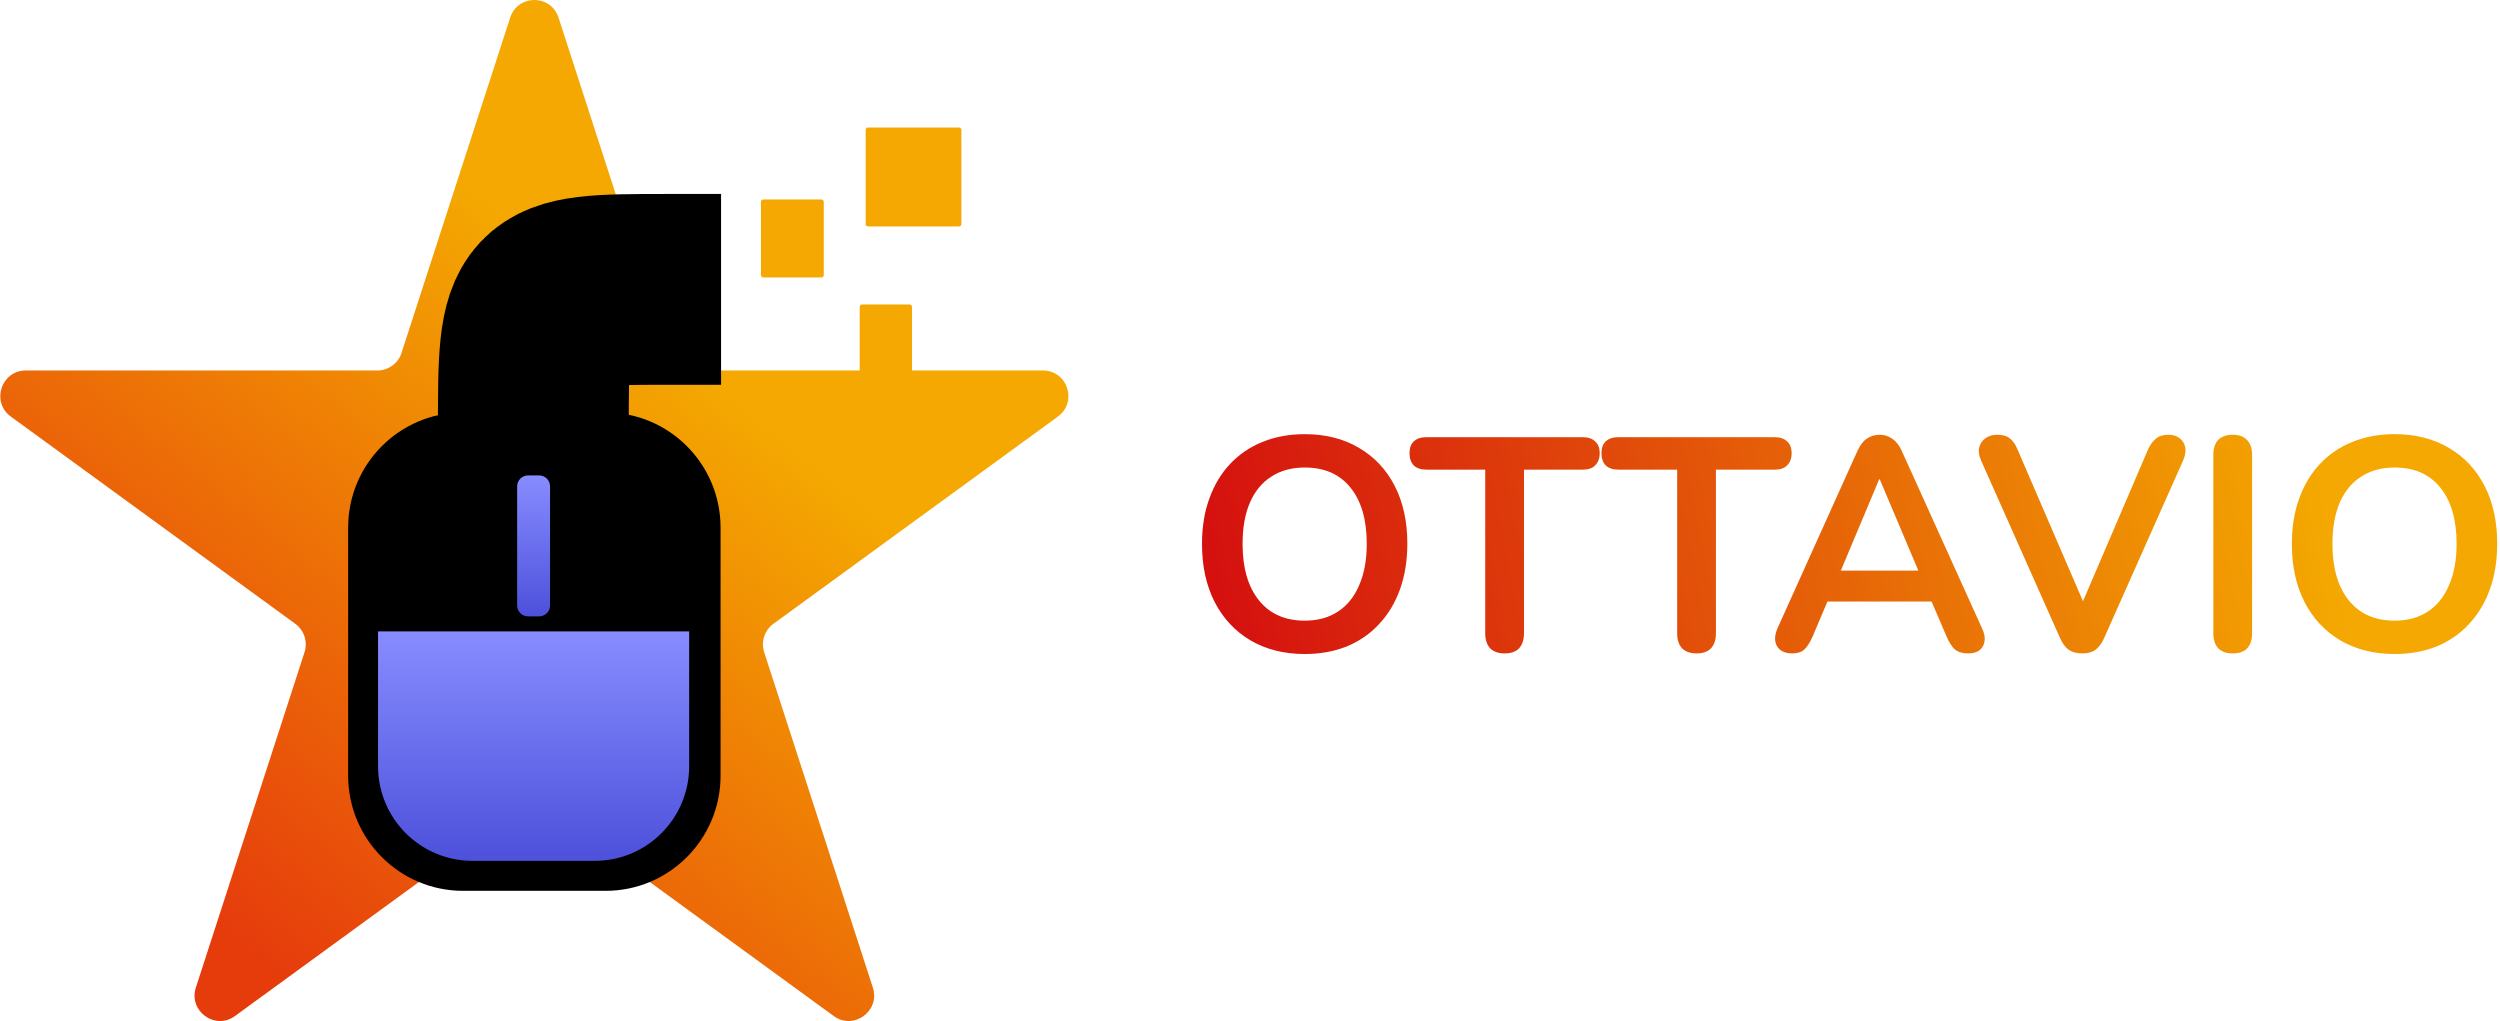
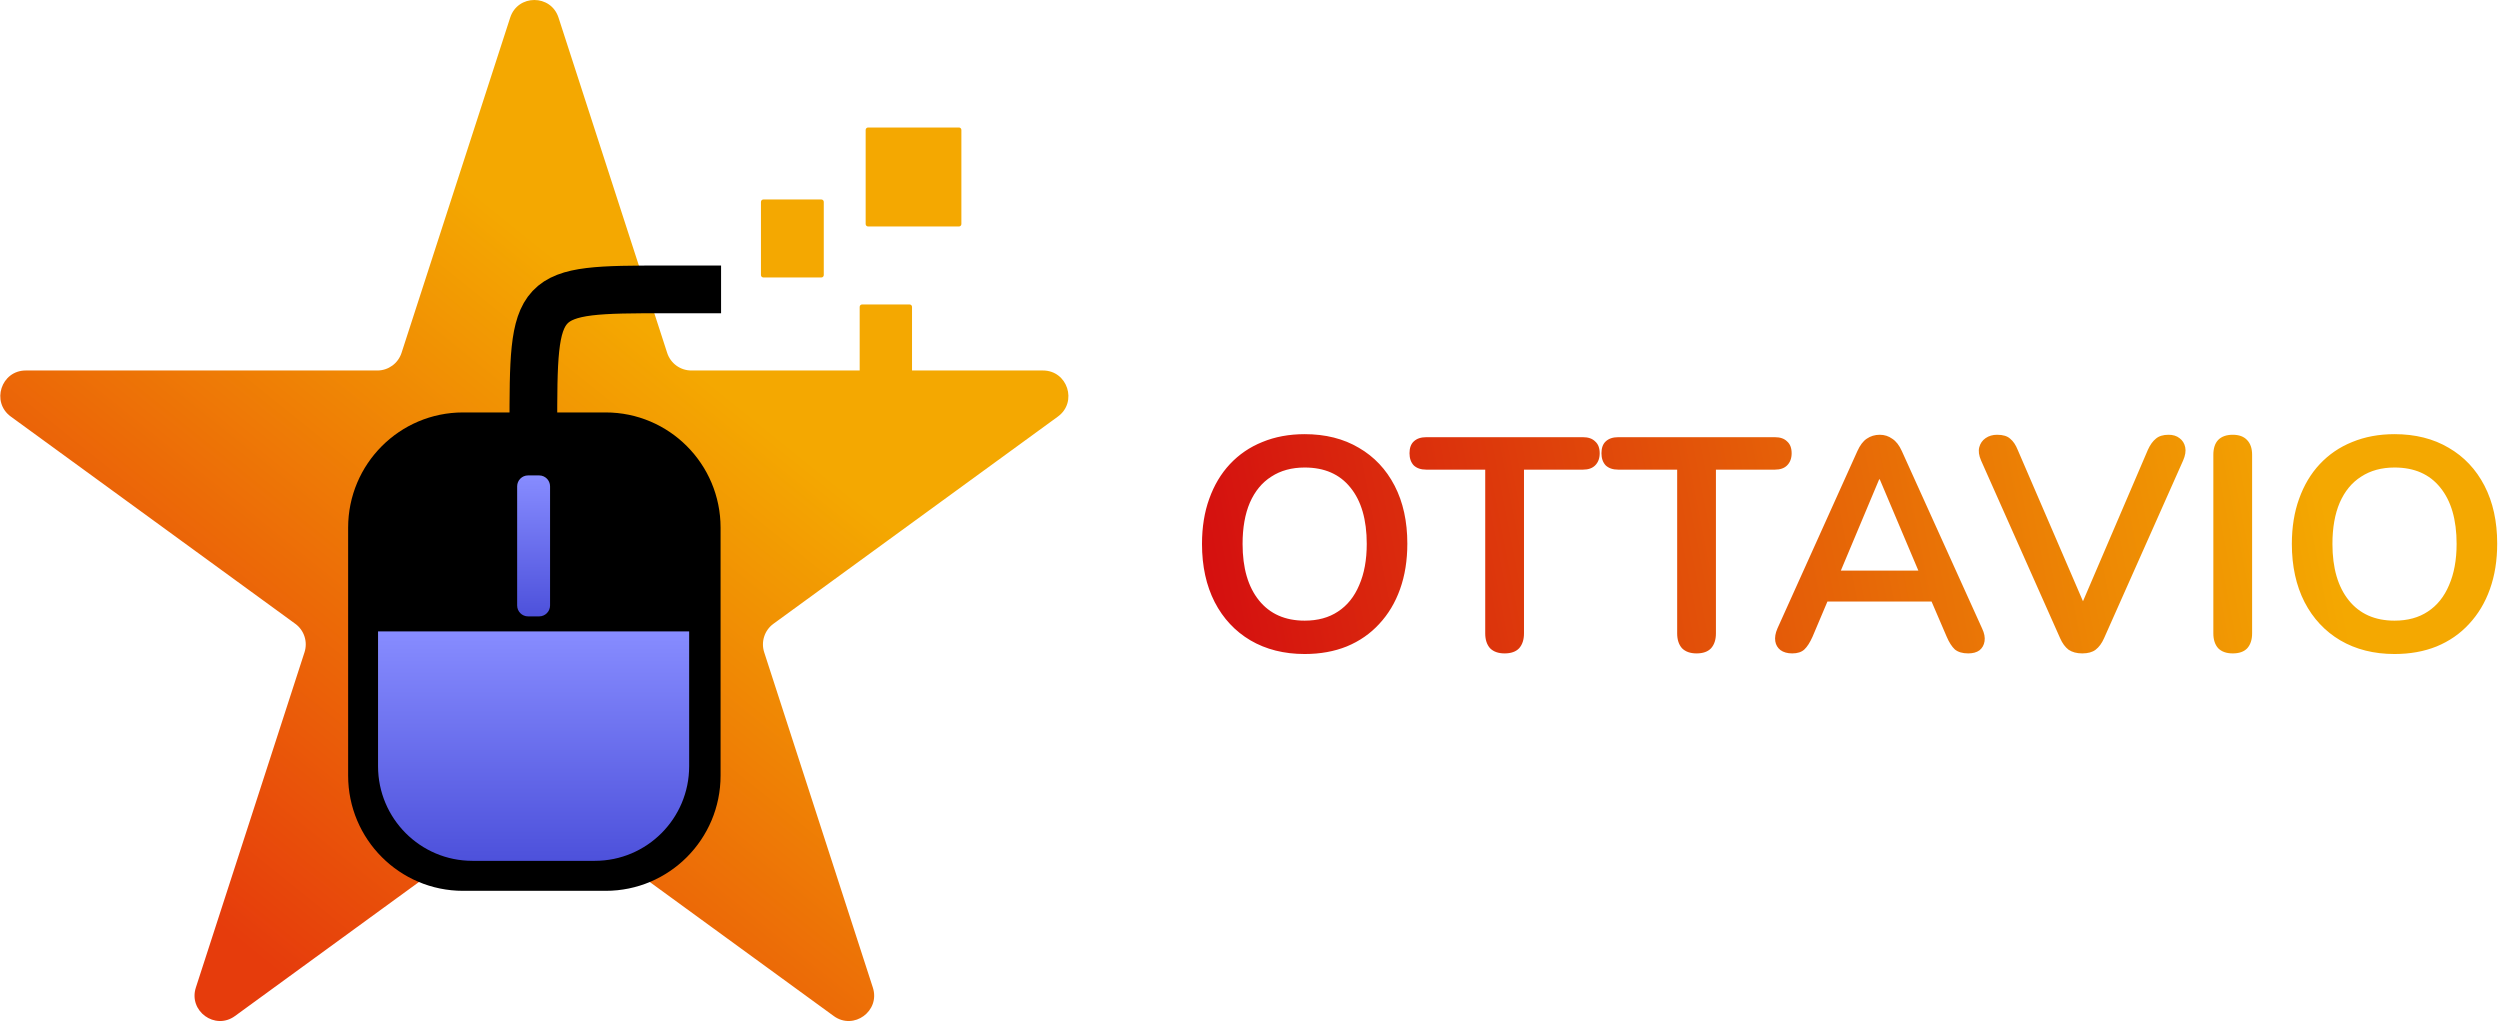
<svg xmlns="http://www.w3.org/2000/svg" width="524" height="214" viewBox="0 0 524 214" fill="none">
  <path d="M106.936 3.689C108.53 -1.23 115.47 -1.23 117.064 3.689L139.839 73.966C140.552 76.166 142.597 77.655 144.904 77.655H218.604C223.762 77.655 225.907 84.273 221.733 87.314L162.109 130.747C160.243 132.107 159.462 134.516 160.174 136.716L182.949 206.993C184.543 211.912 178.928 216.003 174.755 212.962L115.13 169.529C113.264 168.169 110.737 168.169 108.87 169.529L49.245 212.962C45.072 216.003 39.457 211.912 41.051 206.993L63.826 136.716C64.539 134.516 63.758 132.107 61.891 130.747L2.267 87.314C-1.906 84.273 0.238 77.655 5.397 77.655H79.097C81.404 77.655 83.448 76.166 84.161 73.966L106.936 3.689Z" fill="url(#paint0_linear_73_21)" />
  <path d="M126.942 86.447H97.058C83.754 86.447 72.969 97.26 72.969 110.599V162.565C72.969 175.905 83.754 186.718 97.058 186.718H126.942C140.247 186.718 151.032 175.905 151.032 162.565V110.599C151.032 97.26 140.247 86.447 126.942 86.447Z" fill="black" />
-   <path d="M111.791 90.044C111.791 60.879 111.833 60.655 139.536 60.655H151.136" stroke="black" stroke-width="40" />
+   <path d="M111.791 90.044C111.791 60.879 111.833 60.655 139.536 60.655H151.136" stroke="black" stroke-width="10" />
  <path d="M113.01 99.648H110.677C109.417 99.648 108.395 100.673 108.395 101.937V126.907C108.395 128.171 109.417 129.195 110.677 129.195H113.01C114.27 129.195 115.292 128.171 115.292 126.907V101.937C115.292 100.673 114.27 99.648 113.01 99.648Z" fill="url(#paint1_linear_73_21)" />
  <path d="M79.239 132.339H144.448V160.601C144.448 171.553 135.593 180.431 124.669 180.431H99.017C88.094 180.431 79.239 171.553 79.239 160.601V132.339Z" fill="url(#paint2_linear_73_21)" />
  <path d="M200.999 26.724H181.949C181.669 26.724 181.442 26.952 181.442 27.233V46.961C181.442 47.242 181.669 47.47 181.949 47.47H200.999C201.279 47.47 201.506 47.242 201.506 46.961V27.233C201.506 26.952 201.279 26.724 200.999 26.724Z" fill="#F4A801" />
  <path d="M172.156 41.812H160.003C159.723 41.812 159.496 42.04 159.496 42.321V57.649C159.496 57.93 159.723 58.158 160.003 58.158H172.156C172.436 58.158 172.663 57.93 172.663 57.649V42.321C172.663 42.04 172.436 41.812 172.156 41.812Z" fill="#F4A801" />
  <path d="M190.653 63.815H180.695C180.415 63.815 180.188 64.043 180.188 64.323V78.394C180.188 78.675 180.415 78.903 180.695 78.903H190.653C190.933 78.903 191.16 78.675 191.16 78.394V64.323C191.16 64.043 190.933 63.815 190.653 63.815Z" fill="#F4A801" />
  <path d="M273.458 137.081C269.141 137.081 265.354 136.127 262.095 134.22C258.879 132.314 256.382 129.644 254.605 126.212C252.827 122.737 251.939 118.669 251.939 114.008C251.939 110.492 252.447 107.335 253.462 104.538C254.478 101.699 255.917 99.284 257.779 97.292C259.683 95.258 261.947 93.712 264.571 92.653C267.237 91.551 270.199 91 273.458 91C277.817 91 281.604 91.953 284.82 93.86C288.037 95.725 290.533 98.373 292.311 101.805C294.088 105.237 294.977 109.284 294.977 113.945C294.977 117.462 294.469 120.64 293.453 123.479C292.438 126.318 290.978 128.754 289.073 130.788C287.211 132.822 284.947 134.39 282.281 135.492C279.658 136.551 276.716 137.081 273.458 137.081ZM273.458 130.089C276.208 130.089 278.536 129.453 280.44 128.182C282.387 126.911 283.868 125.068 284.884 122.653C285.942 120.237 286.471 117.356 286.471 114.008C286.471 108.924 285.328 104.983 283.043 102.186C280.8 99.39 277.605 97.992 273.458 97.992C270.749 97.992 268.422 98.627 266.475 99.898C264.528 101.127 263.026 102.949 261.968 105.364C260.953 107.737 260.445 110.619 260.445 114.008C260.445 119.051 261.587 122.991 263.873 125.831C266.158 128.67 269.353 130.089 273.458 130.089ZM315.365 136.953C314.053 136.953 313.038 136.593 312.318 135.873C311.641 135.11 311.303 134.072 311.303 132.758V98.436H298.924C297.824 98.436 296.957 98.14 296.322 97.547C295.729 96.911 295.433 96.064 295.433 95.004C295.433 93.903 295.729 93.076 296.322 92.525C296.957 91.932 297.824 91.636 298.924 91.636H331.806C332.906 91.636 333.753 91.932 334.345 92.525C334.98 93.076 335.297 93.903 335.297 95.004C335.297 96.064 334.98 96.911 334.345 97.547C333.753 98.14 332.906 98.436 331.806 98.436H319.428V132.758C319.428 134.072 319.089 135.11 318.412 135.873C317.735 136.593 316.719 136.953 315.365 136.953ZM355.597 136.953C354.285 136.953 353.269 136.593 352.55 135.873C351.873 135.11 351.534 134.072 351.534 132.758V98.436H339.156C338.056 98.436 337.188 98.14 336.553 97.547C335.961 96.911 335.665 96.064 335.665 95.004C335.665 93.903 335.961 93.076 336.553 92.525C337.188 91.932 338.056 91.636 339.156 91.636H372.037C373.138 91.636 373.984 91.932 374.577 92.525C375.211 93.076 375.529 93.903 375.529 95.004C375.529 96.064 375.211 96.911 374.577 97.547C373.984 98.14 373.138 98.436 372.037 98.436H359.659V132.758C359.659 134.072 359.321 135.11 358.644 135.873C357.966 136.593 356.951 136.953 355.597 136.953ZM375.654 136.953C374.638 136.953 373.813 136.72 373.178 136.254C372.586 135.788 372.226 135.174 372.099 134.411C371.972 133.606 372.12 132.716 372.543 131.742L389.301 94.559C389.852 93.331 390.508 92.462 391.269 91.953C392.073 91.403 392.983 91.127 393.999 91.127C394.972 91.127 395.84 91.403 396.601 91.953C397.406 92.462 398.083 93.331 398.633 94.559L415.454 131.742C415.92 132.716 416.089 133.606 415.962 134.411C415.835 135.216 415.476 135.852 414.883 136.318C414.291 136.742 413.508 136.953 412.534 136.953C411.35 136.953 410.419 136.678 409.741 136.127C409.107 135.534 408.535 134.644 408.027 133.458L403.901 123.86L407.329 126.085H380.541L383.969 123.86L379.907 133.458C379.357 134.686 378.785 135.576 378.193 136.127C377.6 136.678 376.754 136.953 375.654 136.953ZM393.872 100.47L384.985 121.636L383.335 119.602H404.536L402.949 121.636L393.999 100.47H393.872ZM436.438 136.953C435.296 136.953 434.344 136.699 433.582 136.191C432.863 135.64 432.27 134.835 431.805 133.775L415.237 96.53C414.771 95.47 414.644 94.538 414.856 93.733C415.067 92.928 415.512 92.292 416.189 91.826C416.866 91.36 417.67 91.127 418.601 91.127C419.828 91.127 420.738 91.403 421.331 91.953C421.965 92.462 422.494 93.246 422.918 94.305L437.962 129.199H435.232L450.213 94.242C450.679 93.225 451.229 92.462 451.864 91.953C452.498 91.403 453.387 91.127 454.53 91.127C455.461 91.127 456.222 91.36 456.815 91.826C457.45 92.292 457.852 92.928 458.021 93.733C458.19 94.538 458.042 95.47 457.577 96.53L441.009 133.775C440.543 134.835 439.951 135.64 439.231 136.191C438.554 136.699 437.623 136.953 436.438 136.953ZM467.98 136.953C466.667 136.953 465.651 136.593 464.933 135.873C464.255 135.11 463.917 134.072 463.917 132.758V95.322C463.917 93.966 464.255 92.928 464.933 92.208C465.651 91.487 466.667 91.127 467.98 91.127C469.292 91.127 470.285 91.487 470.963 92.208C471.682 92.928 472.042 93.966 472.042 95.322V132.758C472.042 134.072 471.704 135.11 471.027 135.873C470.349 136.593 469.333 136.953 467.98 136.953ZM501.892 137.081C497.576 137.081 493.787 136.127 490.529 134.22C487.312 132.314 484.816 129.644 483.039 126.212C481.262 122.737 480.373 118.669 480.373 114.008C480.373 110.492 480.881 107.335 481.896 104.538C482.912 101.699 484.349 99.284 486.213 97.292C488.117 95.258 490.38 93.712 493.005 92.653C495.671 91.551 498.632 91 501.892 91C506.249 91 510.038 91.953 513.255 93.86C516.469 95.725 518.968 98.373 520.745 101.805C522.522 105.237 523.411 109.284 523.411 113.945C523.411 117.462 522.903 120.64 521.888 123.479C520.872 126.318 519.412 128.754 517.508 130.788C515.644 132.822 513.382 134.39 510.715 135.492C508.09 136.551 505.15 137.081 501.892 137.081ZM501.892 130.089C504.642 130.089 506.97 129.453 508.875 128.182C510.82 126.911 512.302 125.068 513.318 122.653C514.374 120.237 514.905 117.356 514.905 114.008C514.905 108.924 513.762 104.983 511.477 102.186C509.233 99.39 506.038 97.992 501.892 97.992C499.183 97.992 496.854 98.627 494.909 99.898C492.962 101.127 491.459 102.949 490.403 105.364C489.387 107.737 488.879 110.619 488.879 114.008C488.879 119.051 490.022 122.991 492.307 125.831C494.592 128.67 497.786 130.089 501.892 130.089Z" fill="url(#paint3_linear_73_21)" />
  <defs>
    <linearGradient id="paint0_linear_73_21" x1="151.345" y1="81.889" x2="55.106" y2="201.559" gradientUnits="userSpaceOnUse">
      <stop stop-color="#F4A801" />
      <stop offset="1" stop-color="#E63C0C" />
    </linearGradient>
    <linearGradient id="paint1_linear_73_21" x1="111.843" y1="99.648" x2="111.843" y2="129.195" gradientUnits="userSpaceOnUse">
      <stop stop-color="#878CFF" />
      <stop offset="1" stop-color="#4D51DB" />
    </linearGradient>
    <linearGradient id="paint2_linear_73_21" x1="111.843" y1="132.339" x2="111.843" y2="180.431" gradientUnits="userSpaceOnUse">
      <stop stop-color="#878CFF" />
      <stop offset="1" stop-color="#4D51DB" />
    </linearGradient>
    <linearGradient id="paint3_linear_73_21" x1="248.511" y1="158.818" x2="488.602" y2="112.208" gradientUnits="userSpaceOnUse">
      <stop stop-color="#D30810" />
      <stop offset="1" stop-color="#F4A801" />
    </linearGradient>
  </defs>
</svg>
